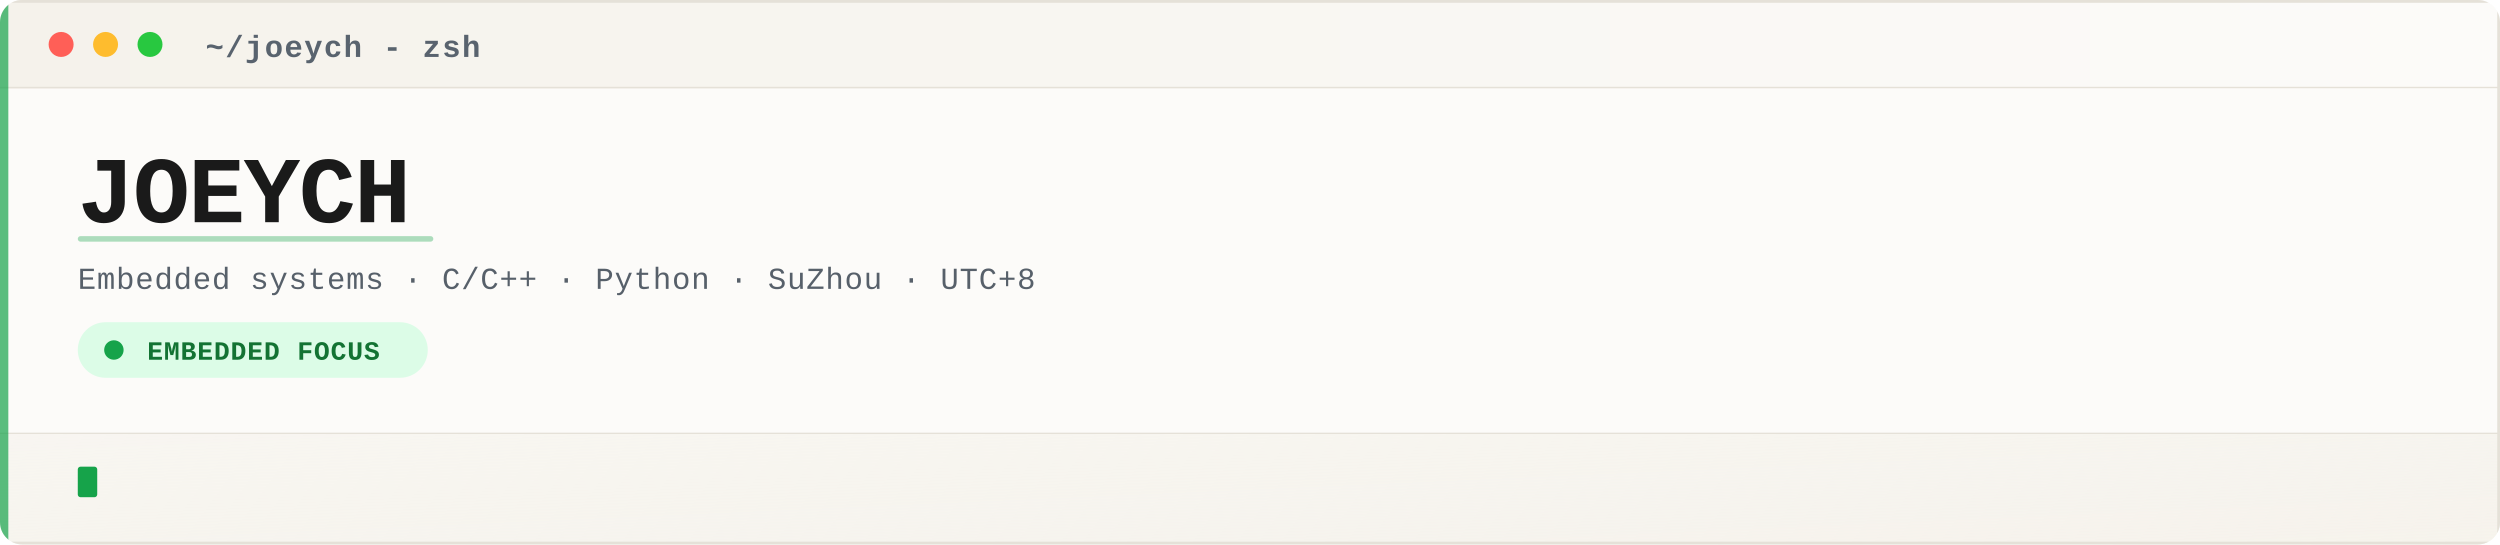
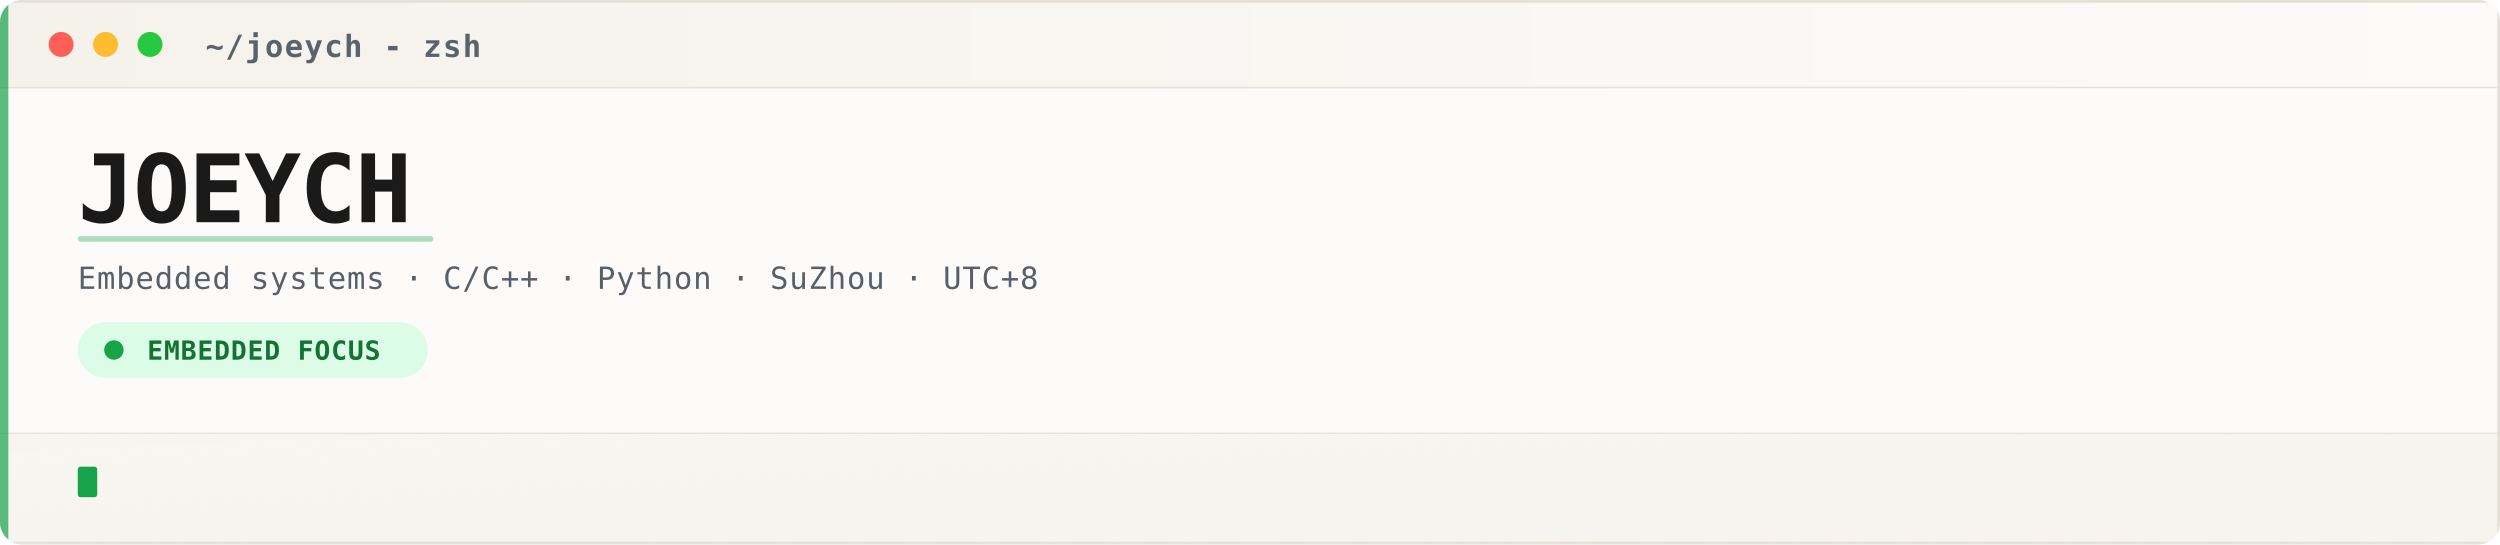
<svg xmlns="http://www.w3.org/2000/svg" width="900" height="196" viewBox="0 0 900 196" role="img" aria-labelledby="title desc">
  <defs>
    <clipPath id="clip">
      <rect width="900" height="196" rx="8" />
    </clipPath>
    <linearGradient id="bar" x1="0" x2="1">
      <stop stop-color="#f5f2eb" />
      <stop offset="1" stop-color="#fcfbf9" />
    </linearGradient>
    <linearGradient id="prompt" y2="1">
      <stop stop-color="#f5f2eb" stop-opacity=".6" />
      <stop offset="1" stop-color="#f5f2eb" stop-opacity=".9" />
    </linearGradient>
  </defs>
  <style>@media (prefers-reduced-motion: reduce){.animated-prompt{display:none}.prompt{opacity:1}.prompt-cursor animate{display:none}}</style>
  <g clip-path="url(#clip)">
    <rect width="900" height="196" fill="#fcfbf9" />
    <rect width="900" height="32" fill="url(#bar)" />
    <path d="M0 31.5H900" stroke="#e5e1d8" stroke-width=".5" />
    <circle cx="22" cy="16" r="4.5" fill="#ff5f57" />
    <circle cx="38" cy="16" r="4.5" fill="#febc2e" />
    <circle cx="54" cy="16" r="4.5" fill="#28c840" />
-     <text x="74" y="20.5" font-family="'Courier New', Consolas, monospace" font-size="11" font-weight="600" fill="#59636e" letter-spacing=".5">~/joeych - zsh</text>
-     <text x="28" y="80" font-family="'Courier New', Consolas, monospace" font-size="34" font-weight="900" fill="#1a1a1a" letter-spacing="-.5">JOEYCH</text>
+     <text x="74" y="20.5" font-family="Consolas, Menlo, 'DejaVu Sans Mono', 'Courier New', monospace" font-size="11" font-weight="600" fill="#59636e" letter-spacing=".5">~/joeych - zsh</text>
+     <text x="28" y="80" font-family="Consolas, Menlo, 'DejaVu Sans Mono', 'Courier New', monospace" font-size="34" font-weight="900" fill="#1a1a1a" letter-spacing="-.5">JOEYCH</text>
    <rect x="28" y="85" width="128" height="2" rx="1" fill="#16a34a" opacity=".35" />
-     <text x="28" y="104" font-family="'Courier New', Consolas, monospace" font-size="11" fill="#57606a" letter-spacing=".3">Embedded systems · C/C++ · Python · SuZhou · UTC+8</text>
+     <text x="28" y="104" font-family="Consolas, Menlo, 'DejaVu Sans Mono', 'Courier New', monospace" font-size="11" fill="#57606a" letter-spacing=".3">Embedded systems · C/C++ · Python · SuZhou · UTC+8</text>
    <rect x="28" y="116" width="126" height="20" rx="10" fill="#dcfce7" />
    <circle cx="41" cy="126" r="3.5" fill="#16a34a" />
-     <text x="53" y="129.5" font-family="'Courier New', Consolas, monospace" font-size="9.5" font-weight="700" fill="#137333" letter-spacing=".3">EMBEDDED FOCUS</text>
+     <text x="53" y="129.5" font-family="Consolas, Menlo, 'DejaVu Sans Mono', 'Courier New', monospace" font-size="9.5" font-weight="700" fill="#137333" letter-spacing=".3">EMBEDDED FOCUS</text>
    <rect y="156" width="900" height="40" fill="url(#prompt)" />
    <path d="M0 156H900" stroke="#e5e1d8" stroke-width=".5" />
    <rect class="prompt-cursor" x="28" y="168" width="7" height="11" rx="1" fill="#16a34a">
      <animate attributeName="opacity" values=".85;.1;.85" dur="1.1s" repeatCount="indefinite" />
    </rect>
-     <text class="prompt" x="44" y="177" font-family="'Courier New', Consolas, monospace" font-size="12" font-weight="600" fill="#137333" opacity="0">&gt;_Focus: Embedded Systems | C/C++ | Python</text>
-     <text class="animated-prompt" x="44" y="177" font-family="'Courier New', Consolas, monospace" font-size="12" font-weight="600" fill="#137333" opacity="0">
+     <text class="prompt" x="44" y="177" font-family="Consolas, Menlo, 'DejaVu Sans Mono', 'Courier New', monospace" font-size="12" font-weight="600" fill="#137333" opacity="0">&gt;_Focus: Embedded Systems | C/C++ | Python</text>
+     <text class="animated-prompt" x="44" y="177" font-family="Consolas, Menlo, 'DejaVu Sans Mono', 'Courier New', monospace" font-size="12" font-weight="600" fill="#137333" opacity="0">
      <animate attributeName="opacity" values="0;0;1;1;0;0" keyTimes="0;0.000;0.025;0.308;0.333;1" dur="12s" repeatCount="indefinite" />&gt;_Focus: Embedded Systems | C/C++ | Python</text>
-     <text class="animated-prompt" x="44" y="177" font-family="'Courier New', Consolas, monospace" font-size="12" font-weight="600" fill="#137333" opacity="0">
+     <text class="animated-prompt" x="44" y="177" font-family="Consolas, Menlo, 'DejaVu Sans Mono', 'Courier New', monospace" font-size="12" font-weight="600" fill="#137333" opacity="0">
      <animate attributeName="opacity" values="0;0;1;1;0;0" keyTimes="0;0.333;0.358;0.642;0.667;1" dur="12s" repeatCount="indefinite" />&gt;_Build: STM32 | Raspberry Pi Pico | PX4</text>
-     <text class="animated-prompt" x="44" y="177" font-family="'Courier New', Consolas, monospace" font-size="12" font-weight="600" fill="#137333" opacity="0">
+     <text class="animated-prompt" x="44" y="177" font-family="Consolas, Menlo, 'DejaVu Sans Mono', 'Courier New', monospace" font-size="12" font-weight="600" fill="#137333" opacity="0">
      <animate attributeName="opacity" values="0;0;1;1;0;0" keyTimes="0;0.667;0.692;0.975;1.000;1" dur="12s" repeatCount="indefinite" />&gt;_Explore: PCB Design | AI | Computer Vision</text>
    <rect width="3" height="196" fill="#16a34a" opacity=".7" />
    <path d="M0 .5H900M899.5 0V196M0 195.5H900" stroke="#e5e1d8" stroke-width="1" fill="none" />
  </g>
</svg>
